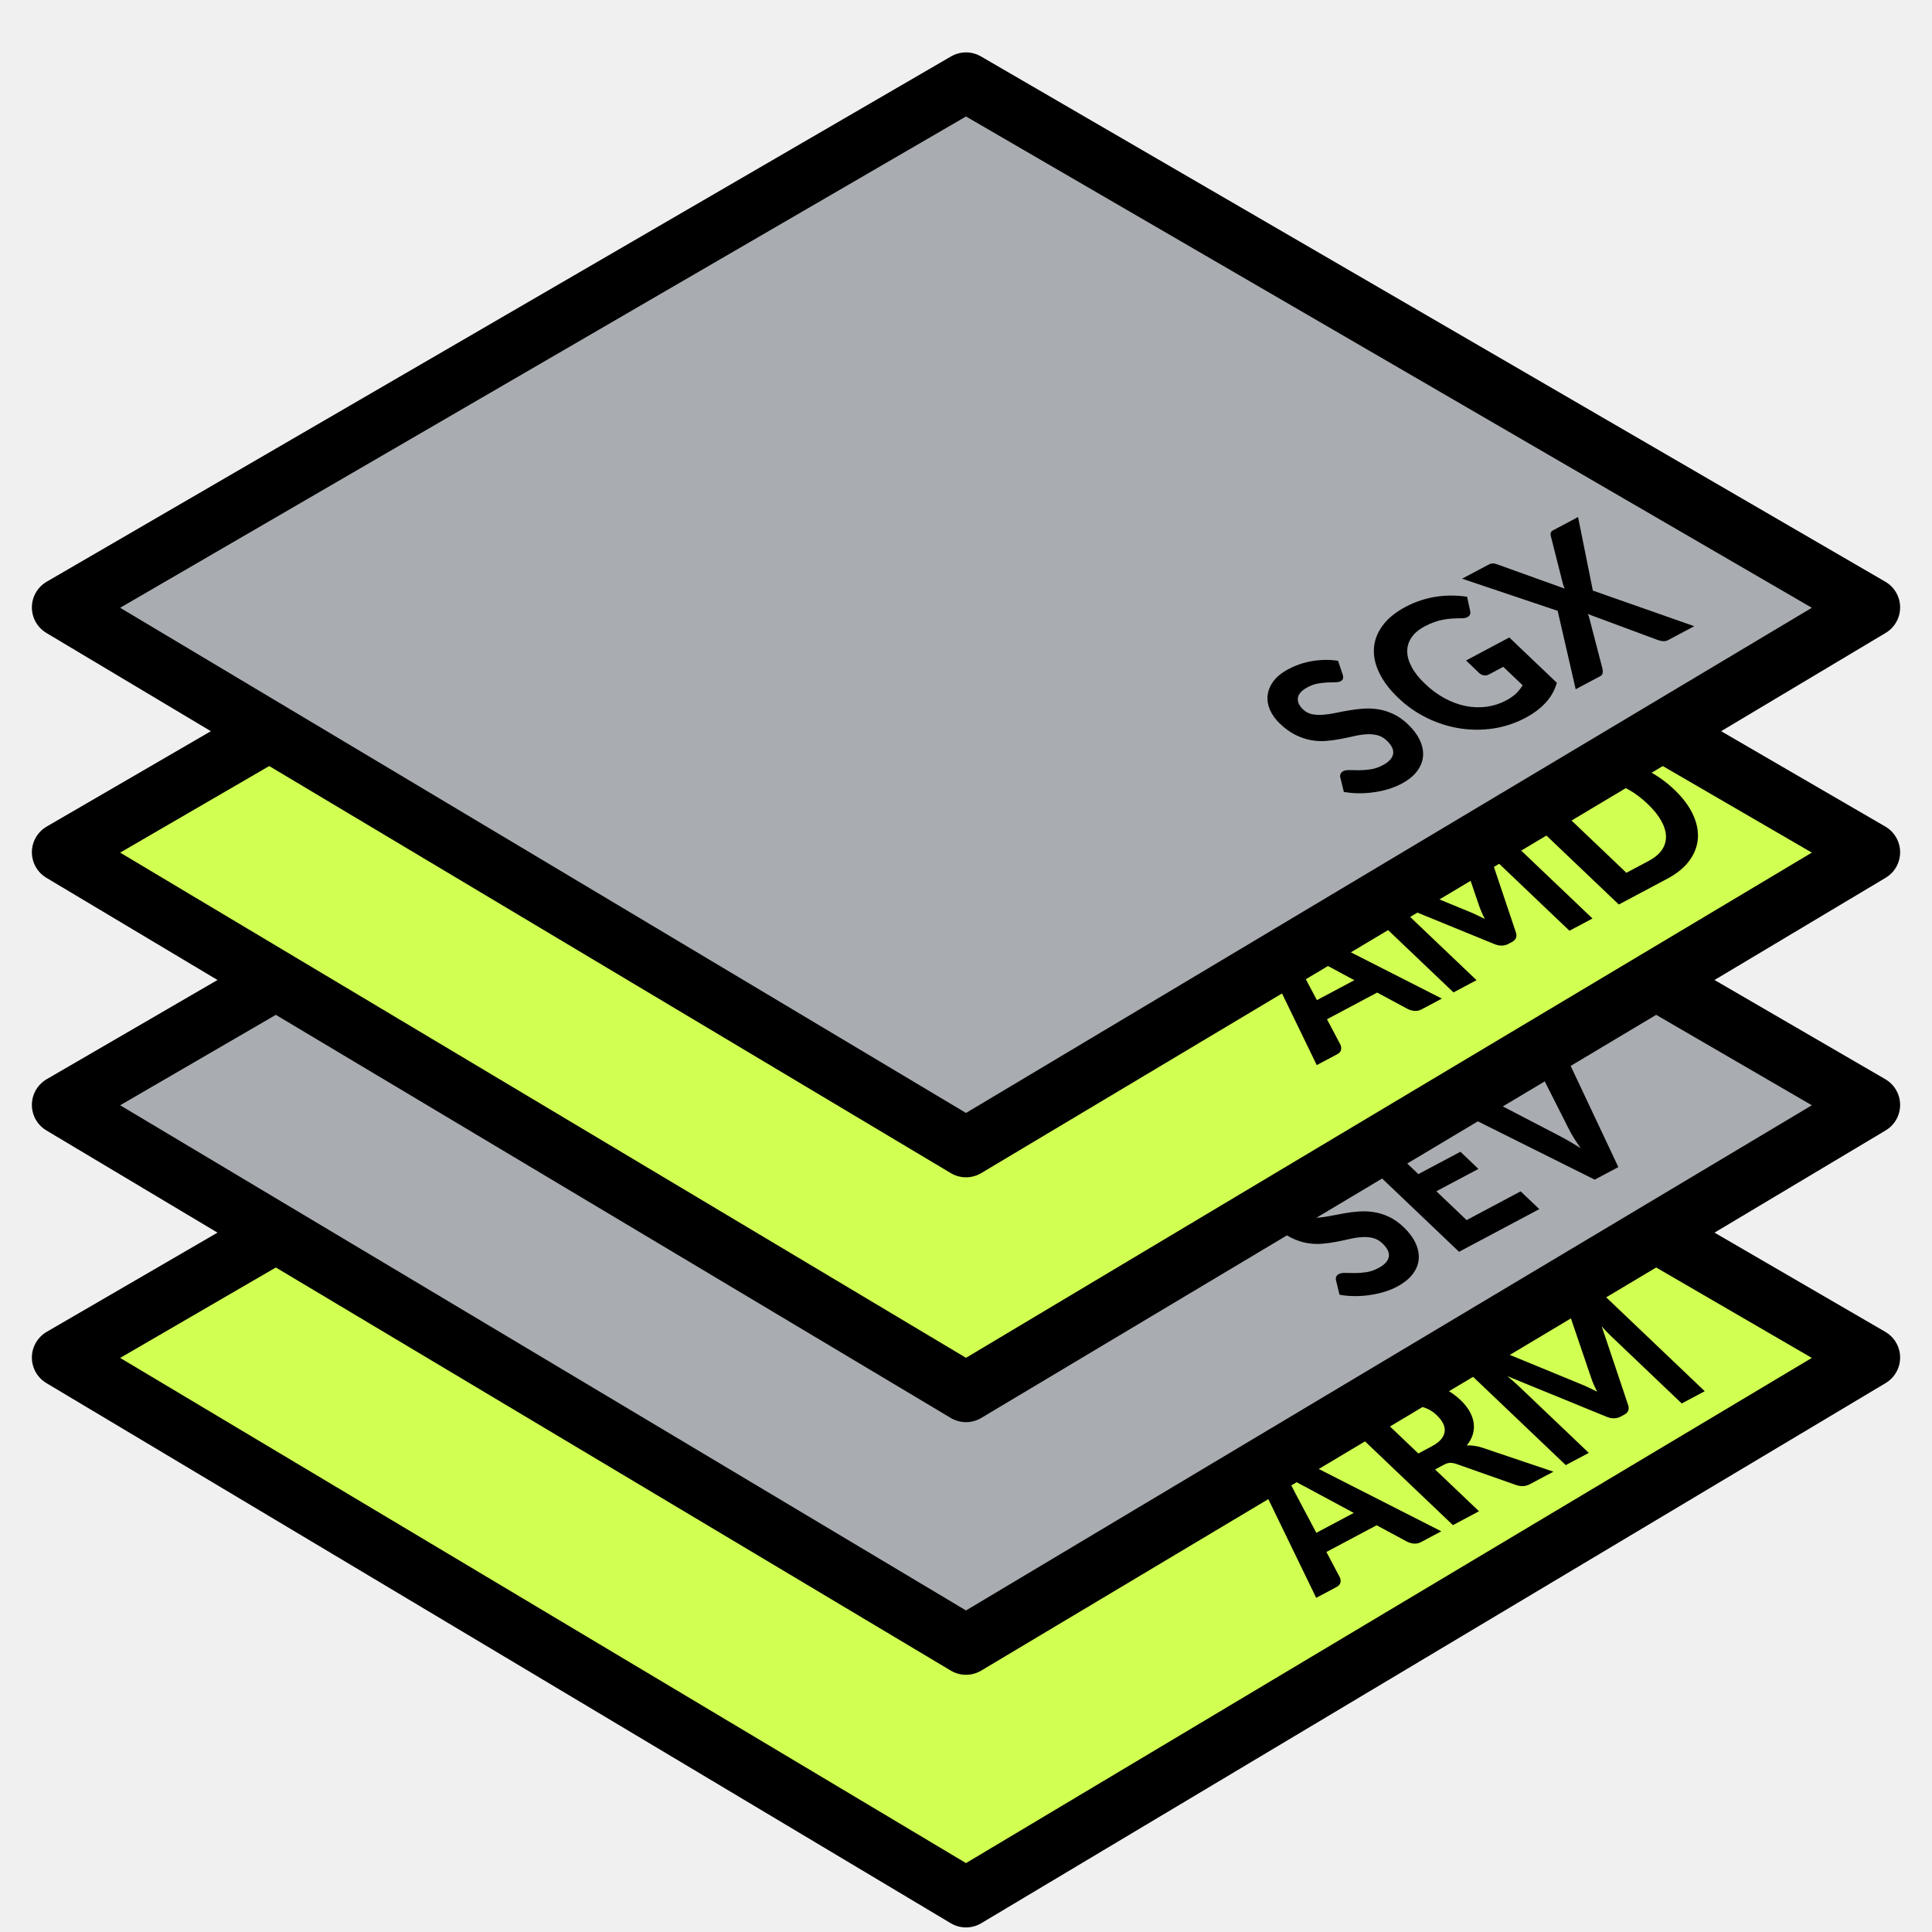
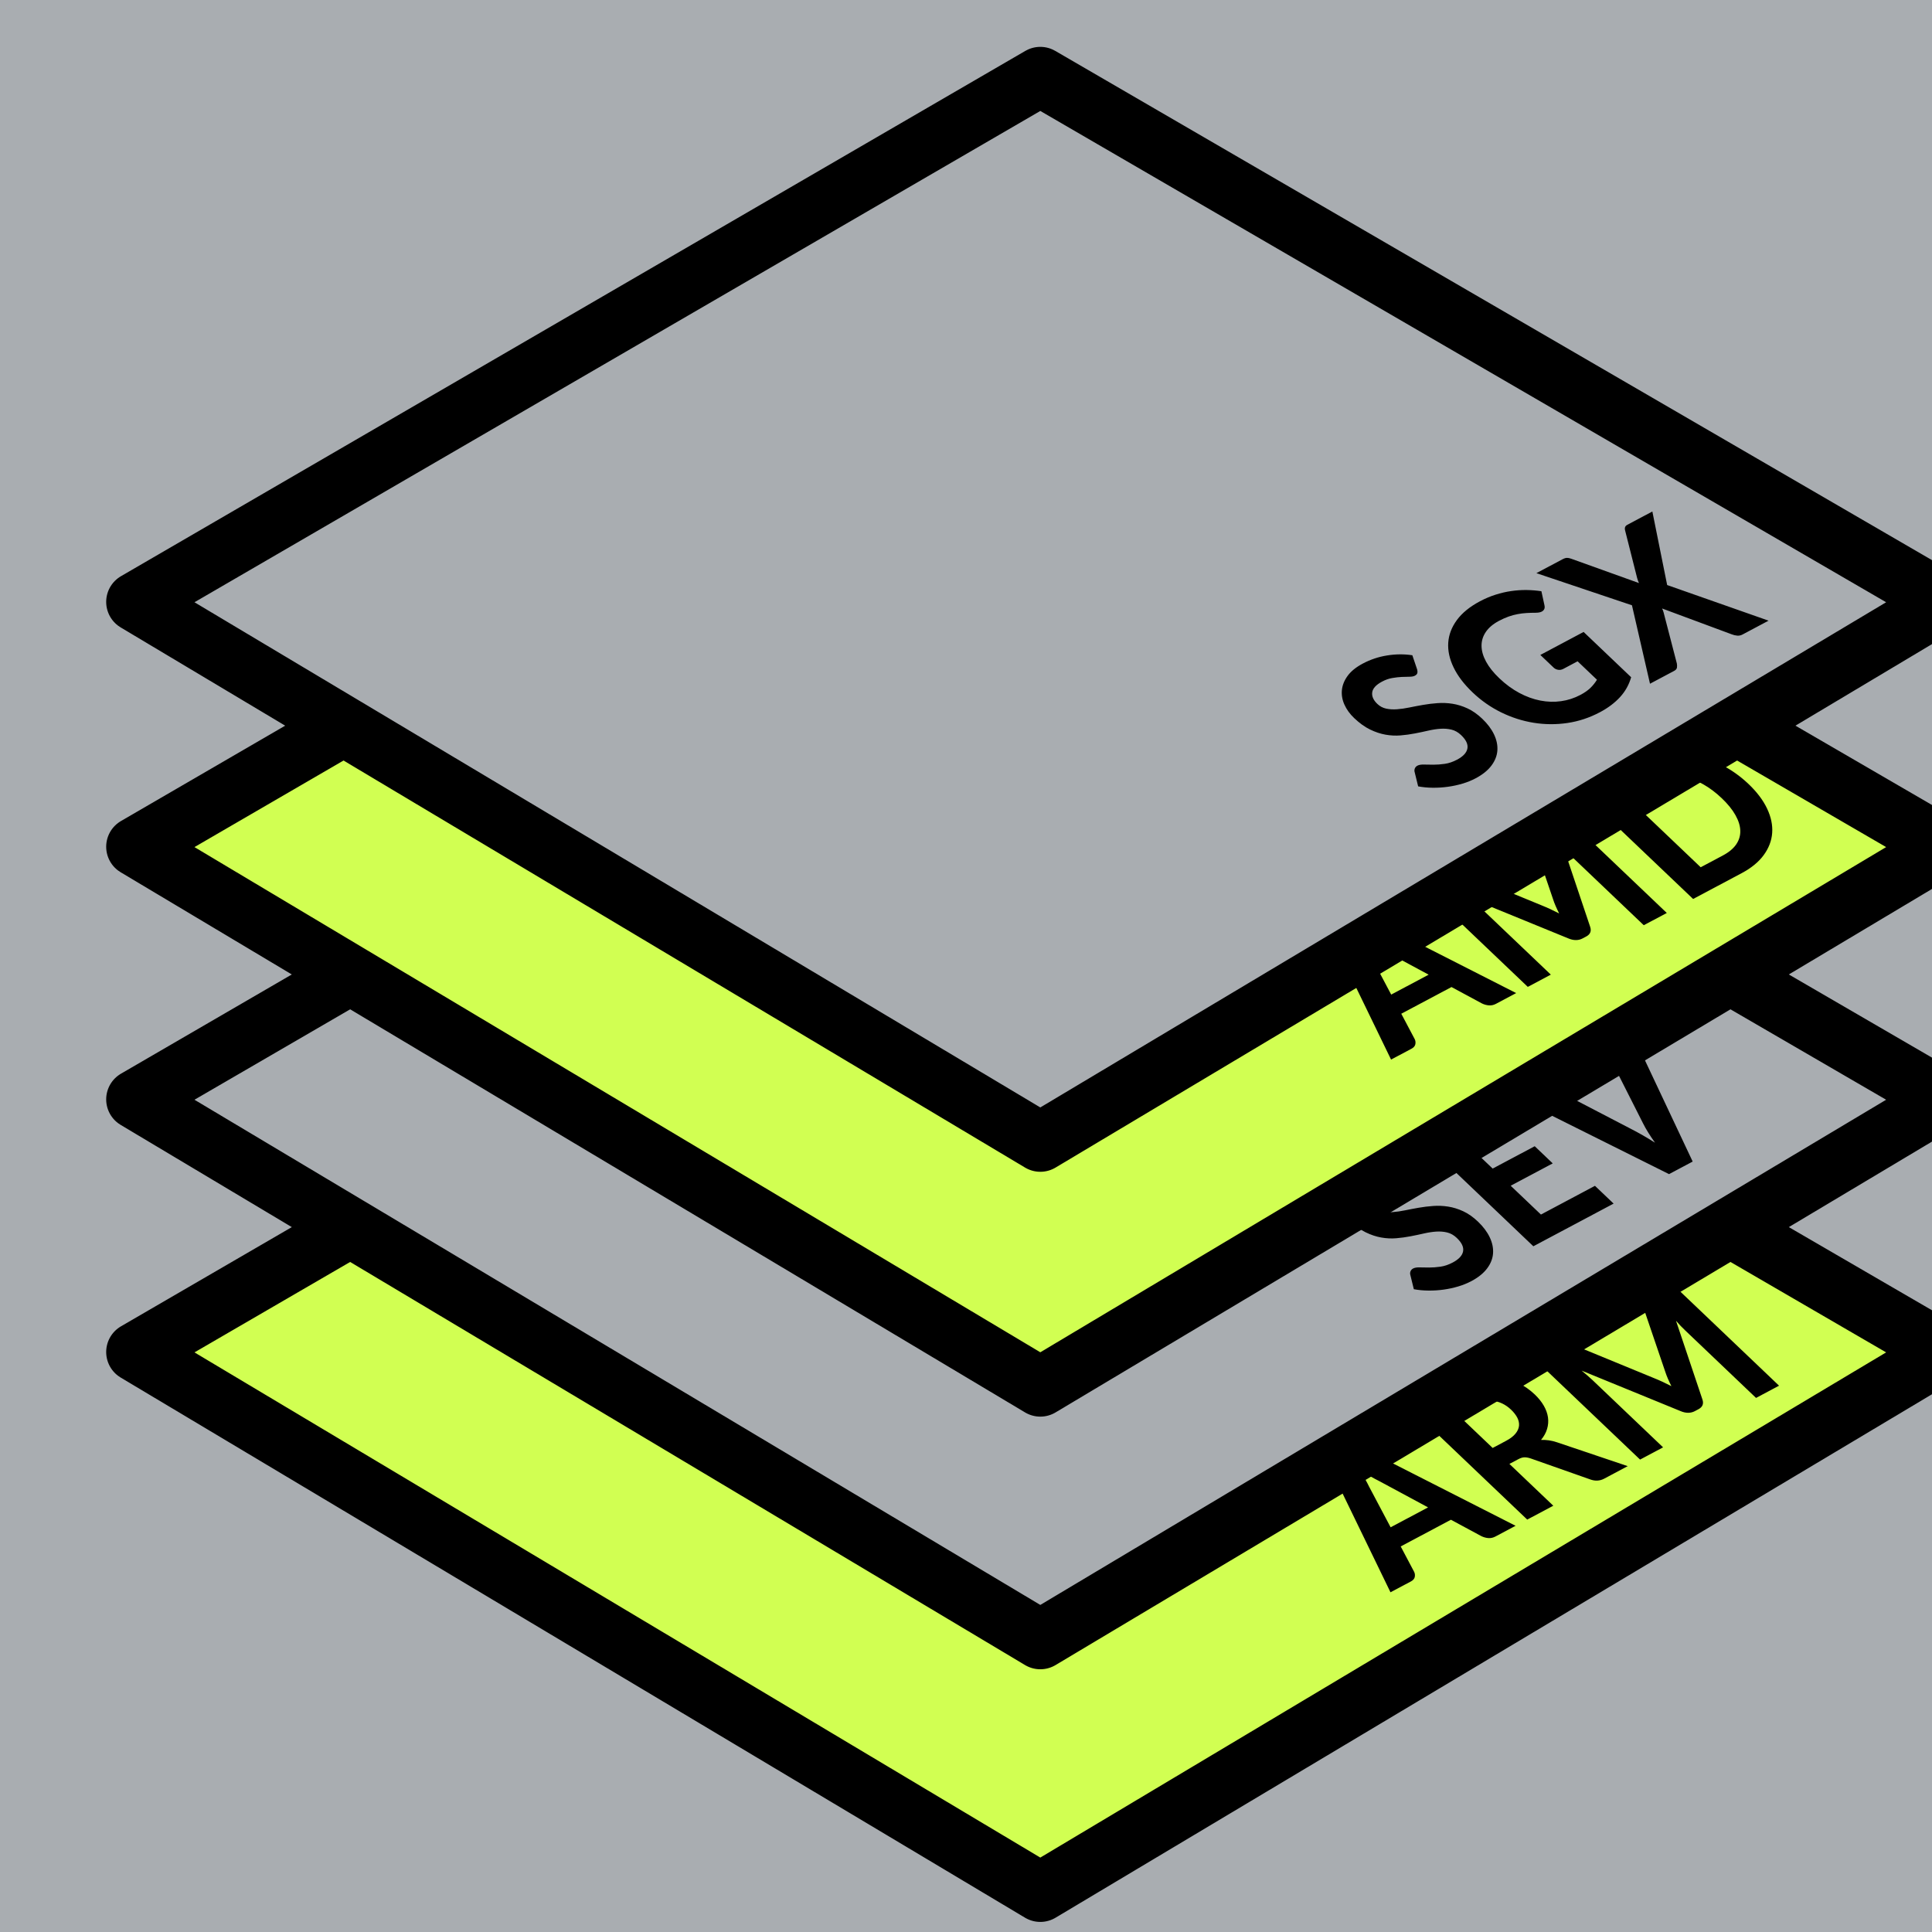
- <svg xmlns="http://www.w3.org/2000/svg" width="130" height="130" viewBox="0 0 130 130" fill="none">
-   <g id="ç¼ç»">
-     <g id="compatible" clip-path="url(#clip0)">
-       <g id="Icon-compatible">
-         <path id="ç©å½¢" fill-rule="evenodd" clip-rule="evenodd" d="M65 127.693L4.145 91.347L65 56L125.855 91.347L65 127.693Z" fill="#D1FF52" stroke="black" stroke-width="4" stroke-linejoin="round" />
-         <path id="ARM" fill-rule="evenodd" clip-rule="evenodd" d="M89.937 106.783C90.085 106.704 90.172 106.604 90.196 106.483C90.221 106.362 90.208 106.248 90.158 106.143L89.251 104.429L92.63 102.632L94.682 103.737C94.832 103.811 94.987 103.853 95.149 103.865C95.31 103.877 95.467 103.843 95.619 103.762L96.981 103.038L85.923 97.414L84.128 98.368L88.564 107.514L89.937 106.783ZM91.092 101.801L88.573 103.14L87.124 100.407C87.054 100.259 86.964 100.088 86.856 99.895C86.747 99.702 86.62 99.496 86.475 99.277C86.726 99.434 86.965 99.577 87.192 99.704C87.42 99.832 87.624 99.94 87.803 100.03L91.092 101.801ZM96.564 98.876L99.518 101.689L97.764 102.622L90.014 95.239L92.68 93.822C93.272 93.507 93.835 93.291 94.368 93.174C94.901 93.057 95.401 93.022 95.87 93.069C96.338 93.116 96.772 93.237 97.173 93.434C97.574 93.631 97.94 93.887 98.271 94.202C98.527 94.446 98.73 94.699 98.88 94.96C99.03 95.222 99.123 95.483 99.16 95.743C99.197 96.004 99.177 96.263 99.101 96.52C99.025 96.777 98.889 97.024 98.693 97.26C98.863 97.254 99.037 97.263 99.215 97.288C99.392 97.312 99.575 97.356 99.763 97.42L104.527 99.026L102.943 99.868C102.647 100.025 102.329 100.041 101.99 99.915L98 98.508C97.841 98.455 97.701 98.43 97.578 98.431C97.455 98.433 97.316 98.476 97.16 98.558L96.564 98.876ZM95.437 97.802L92.986 95.466L93.897 94.982C94.443 94.692 94.951 94.572 95.421 94.624C95.891 94.675 96.309 94.875 96.676 95.225C96.861 95.401 97.001 95.581 97.095 95.763C97.189 95.945 97.228 96.127 97.211 96.308C97.194 96.488 97.116 96.665 96.975 96.838C96.834 97.01 96.622 97.172 96.337 97.323L95.437 97.802ZM102.147 93.227L106.906 97.761L105.357 98.584L97.607 91.201L98.94 90.493C99.014 90.454 99.082 90.42 99.144 90.392C99.206 90.365 99.268 90.346 99.328 90.338C99.389 90.329 99.455 90.331 99.526 90.344C99.597 90.356 99.68 90.382 99.776 90.421L106.283 93.098C106.481 93.177 106.679 93.262 106.875 93.354C107.071 93.445 107.267 93.541 107.465 93.642C107.381 93.476 107.303 93.311 107.232 93.148C107.161 92.984 107.1 92.824 107.05 92.666L105.288 87.49C105.262 87.414 105.252 87.349 105.257 87.296C105.262 87.243 105.279 87.198 105.308 87.158C105.337 87.119 105.378 87.083 105.431 87.05C105.484 87.016 105.549 86.979 105.627 86.937L106.96 86.229L114.709 93.612L113.16 94.435L108.402 89.902C108.302 89.807 108.198 89.703 108.09 89.592C107.982 89.48 107.877 89.364 107.775 89.244L109.553 94.538C109.651 94.829 109.563 95.048 109.286 95.195L109.04 95.326C108.904 95.398 108.754 95.434 108.59 95.434C108.426 95.434 108.256 95.397 108.08 95.321L101.423 92.598C101.559 92.71 101.689 92.82 101.812 92.926C101.936 93.032 102.048 93.132 102.147 93.227Z" fill="black" />
-         <path id="ç©å½¢_2" fill-rule="evenodd" clip-rule="evenodd" d="M65 110.693L4.145 74.347L65 39L125.855 74.347L65 110.693Z" fill="#A9ADB1" stroke="black" stroke-width="4" stroke-linejoin="round" />
-         <path id="SEV" fill-rule="evenodd" clip-rule="evenodd" d="M94 86.578C94.472 86.327 94.828 86.04 95.068 85.717C95.309 85.394 95.441 85.055 95.464 84.702C95.488 84.348 95.413 83.989 95.24 83.624C95.066 83.259 94.803 82.909 94.45 82.573C94.126 82.264 93.796 82.032 93.459 81.875C93.121 81.719 92.784 81.614 92.446 81.561C92.108 81.509 91.773 81.494 91.439 81.518C91.106 81.542 90.781 81.582 90.463 81.637C90.144 81.693 89.838 81.751 89.544 81.812C89.25 81.873 88.972 81.913 88.709 81.931C88.446 81.95 88.202 81.935 87.979 81.887C87.756 81.839 87.559 81.734 87.388 81.571C87.121 81.317 87.006 81.057 87.043 80.791C87.08 80.526 87.301 80.285 87.707 80.07C87.936 79.948 88.165 79.867 88.391 79.829C88.618 79.79 88.83 79.766 89.026 79.757C89.223 79.747 89.398 79.743 89.553 79.742C89.707 79.742 89.828 79.719 89.913 79.674C90.003 79.626 90.057 79.569 90.076 79.504C90.096 79.438 90.091 79.352 90.064 79.245L89.744 78.297C89.187 78.213 88.62 78.217 88.041 78.311C87.462 78.404 86.918 78.587 86.407 78.858C85.951 79.101 85.611 79.377 85.386 79.686C85.162 79.996 85.034 80.315 85.002 80.644C84.971 80.972 85.028 81.299 85.174 81.623C85.32 81.947 85.537 82.246 85.826 82.521C86.185 82.864 86.542 83.121 86.895 83.292C87.248 83.464 87.596 83.58 87.939 83.641C88.282 83.701 88.618 83.718 88.948 83.691C89.278 83.664 89.599 83.62 89.912 83.559C90.225 83.499 90.525 83.435 90.814 83.369C91.103 83.302 91.377 83.261 91.639 83.243C91.9 83.226 92.147 83.246 92.379 83.302C92.611 83.358 92.825 83.48 93.02 83.666C93.359 83.989 93.501 84.291 93.448 84.573C93.395 84.855 93.164 85.104 92.755 85.322C92.474 85.471 92.198 85.565 91.926 85.604C91.654 85.643 91.399 85.662 91.162 85.661C90.925 85.661 90.712 85.657 90.524 85.652C90.335 85.646 90.189 85.671 90.084 85.727C90.006 85.769 89.95 85.826 89.918 85.899C89.885 85.972 89.876 86.047 89.89 86.124L90.134 87.12C90.451 87.179 90.78 87.209 91.123 87.212C91.466 87.215 91.806 87.193 92.142 87.146C92.478 87.099 92.805 87.028 93.122 86.934C93.439 86.84 93.732 86.721 94 86.578ZM103.577 81.359L102.322 80.163L98.686 82.097L96.651 80.158L99.481 78.654L98.268 77.499L95.439 79.003L93.447 77.105L97.083 75.172L95.828 73.976L90.427 76.848L98.176 84.231L103.577 81.359ZM104.56 69.333L108.896 78.531L107.306 79.376L96.143 73.808L97.558 73.056C97.71 72.975 97.866 72.941 98.028 72.953C98.189 72.965 98.345 73.008 98.495 73.081L104.795 76.359C105.033 76.481 105.284 76.618 105.55 76.77C105.816 76.922 106.087 77.086 106.362 77.262C106.196 77.028 106.044 76.801 105.907 76.581C105.769 76.36 105.652 76.152 105.555 75.955L102.914 70.732C102.864 70.626 102.852 70.512 102.878 70.39C102.905 70.267 102.992 70.167 103.14 70.088L104.56 69.333Z" fill="black" />
-         <path id="ç©å½¢_3" fill-rule="evenodd" clip-rule="evenodd" d="M65 93.694L4.145 57.347L65 22L125.855 57.347L65 93.694Z" fill="#D1FF52" stroke="black" stroke-width="4" stroke-linejoin="round" />
-         <path id="AMD" fill-rule="evenodd" clip-rule="evenodd" d="M89.976 70.938C90.124 70.86 90.21 70.76 90.235 70.638C90.259 70.517 90.246 70.403 90.196 70.298L89.29 68.584L92.668 66.787L94.721 67.892C94.871 67.966 95.026 68.009 95.188 68.021C95.349 68.033 95.506 67.998 95.657 67.917L97.019 67.193L85.961 61.569L84.167 62.523L88.602 71.669L89.976 70.938ZM91.131 65.956L88.611 67.296L87.162 64.562C87.092 64.414 87.003 64.243 86.894 64.05C86.785 63.857 86.659 63.651 86.514 63.432C86.764 63.59 87.003 63.732 87.231 63.859C87.459 63.987 87.662 64.095 87.841 64.185L91.131 65.956ZM94.593 61.419L99.352 65.953L97.803 66.777L90.053 59.394L91.386 58.685C91.46 58.646 91.528 58.612 91.59 58.585C91.652 58.557 91.713 58.539 91.774 58.53C91.835 58.522 91.901 58.524 91.972 58.536C92.043 58.549 92.126 58.575 92.221 58.614L98.728 61.29C98.927 61.369 99.124 61.455 99.32 61.546C99.516 61.637 99.713 61.733 99.91 61.835C99.826 61.668 99.749 61.503 99.678 61.34C99.607 61.177 99.546 61.016 99.496 60.858L97.733 55.683C97.708 55.606 97.698 55.542 97.703 55.489C97.708 55.436 97.725 55.39 97.754 55.351C97.783 55.312 97.823 55.275 97.876 55.242C97.929 55.209 97.995 55.171 98.073 55.13L99.405 54.421L107.155 61.804L105.606 62.628L100.847 58.094C100.748 57.999 100.644 57.896 100.536 57.784C100.428 57.672 100.323 57.556 100.221 57.436L101.998 62.73C102.097 63.021 102.008 63.24 101.732 63.388L101.486 63.518C101.35 63.59 101.2 63.627 101.036 63.627C100.872 63.627 100.701 63.589 100.525 63.514L93.868 60.79C94.005 60.903 94.135 61.012 94.258 61.118C94.382 61.224 94.493 61.325 94.593 61.419ZM112.188 59.128C112.839 58.782 113.335 58.375 113.676 57.908C114.018 57.441 114.208 56.944 114.246 56.416C114.284 55.889 114.17 55.343 113.903 54.779C113.636 54.216 113.22 53.664 112.653 53.125C112.091 52.589 111.468 52.151 110.786 51.81C110.104 51.47 109.402 51.237 108.678 51.112C107.955 50.987 107.23 50.974 106.504 51.075C105.777 51.176 105.089 51.399 104.438 51.745L101.177 53.479L108.926 60.862L112.188 59.128ZM104.197 53.736L109.436 58.728L110.933 57.932C111.33 57.721 111.626 57.475 111.821 57.195C112.015 56.914 112.108 56.608 112.1 56.277C112.093 55.945 111.985 55.594 111.778 55.223C111.571 54.853 111.263 54.472 110.853 54.082C110.447 53.695 110.024 53.379 109.583 53.132C109.142 52.886 108.7 52.714 108.258 52.616C107.815 52.518 107.376 52.495 106.942 52.547C106.507 52.598 106.091 52.729 105.693 52.941L104.197 53.736Z" fill="black" />
-         <path id="ç©å½¢_4" fill-rule="evenodd" clip-rule="evenodd" d="M65 77.218L4.145 40.872L65 5.525L125.855 40.872L65 77.218Z" fill="#A9ADB1" stroke="black" stroke-width="4" stroke-linejoin="round" />
-         <path id="SGX" fill-rule="evenodd" clip-rule="evenodd" d="M94.291 52.743C94.763 52.493 95.118 52.206 95.359 51.882C95.599 51.559 95.731 51.221 95.755 50.867C95.779 50.514 95.704 50.154 95.53 49.789C95.356 49.425 95.094 49.074 94.741 48.739C94.417 48.43 94.086 48.197 93.749 48.041C93.412 47.885 93.075 47.78 92.737 47.727C92.399 47.674 92.063 47.66 91.73 47.684C91.397 47.707 91.071 47.747 90.753 47.803C90.435 47.858 90.129 47.916 89.835 47.978C89.541 48.039 89.262 48.079 88.999 48.097C88.736 48.115 88.493 48.101 88.27 48.053C88.046 48.005 87.85 47.9 87.679 47.737C87.412 47.482 87.296 47.222 87.334 46.957C87.371 46.691 87.592 46.451 87.997 46.236C88.227 46.113 88.455 46.033 88.682 45.994C88.909 45.956 89.12 45.932 89.317 45.922C89.513 45.913 89.689 45.908 89.844 45.908C89.998 45.908 90.118 45.885 90.204 45.839C90.294 45.791 90.348 45.735 90.367 45.669C90.386 45.603 90.382 45.517 90.355 45.41L90.034 44.463C89.478 44.378 88.91 44.383 88.332 44.476C87.753 44.57 87.208 44.752 86.698 45.024C86.242 45.266 85.902 45.542 85.677 45.852C85.453 46.161 85.325 46.481 85.293 46.809C85.262 47.138 85.319 47.464 85.465 47.788C85.611 48.112 85.828 48.412 86.116 48.687C86.476 49.029 86.832 49.286 87.185 49.458C87.539 49.629 87.887 49.746 88.23 49.806C88.573 49.867 88.909 49.884 89.239 49.856C89.568 49.829 89.889 49.785 90.202 49.725C90.515 49.664 90.816 49.601 91.105 49.534C91.393 49.468 91.668 49.426 91.929 49.409C92.19 49.392 92.437 49.411 92.669 49.468C92.901 49.524 93.115 49.645 93.311 49.832C93.649 50.154 93.792 50.456 93.739 50.738C93.686 51.02 93.454 51.27 93.045 51.487C92.765 51.636 92.489 51.73 92.217 51.769C91.945 51.808 91.69 51.827 91.453 51.827C91.215 51.826 91.002 51.823 90.814 51.817C90.626 51.812 90.48 51.837 90.374 51.893C90.296 51.934 90.241 51.991 90.208 52.064C90.175 52.137 90.166 52.212 90.18 52.289L90.424 53.285C90.741 53.344 91.071 53.375 91.414 53.378C91.757 53.38 92.096 53.358 92.433 53.311C92.769 53.265 93.096 53.194 93.412 53.1C93.729 53.005 94.022 52.886 94.291 52.743ZM102.656 48.296C103.201 48.006 103.652 47.667 104.007 47.28C104.363 46.893 104.613 46.447 104.757 45.942L101.557 42.894L98.647 44.442L99.538 45.292C99.624 45.373 99.726 45.423 99.846 45.441C99.965 45.46 100.082 45.439 100.195 45.379L101.153 44.869L102.456 46.111C102.335 46.307 102.19 46.489 102.022 46.655C101.853 46.821 101.628 46.979 101.348 47.128C100.935 47.348 100.499 47.49 100.041 47.553C99.583 47.617 99.117 47.603 98.644 47.511C98.171 47.419 97.7 47.248 97.231 46.998C96.762 46.748 96.314 46.419 95.887 46.012C95.492 45.636 95.194 45.263 94.995 44.893C94.795 44.524 94.693 44.171 94.689 43.835C94.686 43.498 94.781 43.186 94.976 42.897C95.171 42.609 95.465 42.36 95.859 42.151C96.093 42.026 96.312 41.928 96.516 41.857C96.72 41.785 96.921 41.731 97.119 41.694C97.318 41.658 97.515 41.633 97.712 41.621C97.909 41.609 98.116 41.603 98.335 41.603C98.565 41.602 98.73 41.557 98.83 41.467C98.929 41.377 98.961 41.257 98.925 41.107L98.718 40.155C98.393 40.105 98.061 40.078 97.722 40.074C97.383 40.069 97.04 40.092 96.692 40.142C96.344 40.192 95.992 40.273 95.637 40.386C95.281 40.498 94.928 40.648 94.577 40.834C93.899 41.195 93.384 41.614 93.033 42.092C92.681 42.569 92.487 43.077 92.45 43.614C92.413 44.152 92.532 44.707 92.808 45.279C93.084 45.851 93.512 46.414 94.092 46.967C94.666 47.513 95.303 47.958 96.006 48.304C96.709 48.649 97.437 48.883 98.191 49.005C98.944 49.128 99.703 49.133 100.465 49.021C101.228 48.908 101.958 48.667 102.656 48.296ZM107.839 45.29C107.826 45.379 107.767 45.452 107.661 45.508L106.025 46.378L104.811 41.101L98.38 38.939L100.134 38.007C100.251 37.944 100.351 37.912 100.434 37.91C100.517 37.909 100.612 37.927 100.719 37.965L105.282 39.606C105.259 39.554 105.237 39.502 105.216 39.447C105.195 39.392 105.176 39.334 105.161 39.273L104.352 36.073C104.327 35.98 104.327 35.903 104.349 35.84C104.372 35.778 104.424 35.725 104.506 35.682L106.184 34.79L107.18 39.739L114.003 42.135L112.25 43.068C112.133 43.13 112.012 43.155 111.886 43.142C111.761 43.13 111.641 43.101 111.527 43.056L106.839 41.315C106.859 41.362 106.879 41.409 106.899 41.454C106.919 41.498 106.933 41.542 106.941 41.585L107.833 45.02C107.85 45.111 107.852 45.202 107.839 45.29Z" fill="black" />
+ <svg xmlns="http://www.w3.org/2000/svg" width="130" height="130" viewBox="0 0 130 130">
+   <g fill="none" fill-rule="evenodd">
+     <g>
+       <path fill="#FFF" d="M0 0H1440V5735H0z" transform="translate(-752 -2199)" />
+       <g>
+         <path fill="#A9ADB1" d="M0 0H1440V815H0z" transform="translate(-752 -2199) translate(0 1794)" />
+         <g>
+           <g>
+             <g>
+               <path fill="#D1FF52" stroke="#000" stroke-linejoin="round" stroke-width="4" d="M35.299 86.274L104.031 68.944 85.994 136.969 17.969 155.006z" transform="translate(-752 -2199) translate(0 1794) translate(100 384) translate(652) translate(9) rotate(-135 61 111.975)" />
+               <path fill="#000" fill-rule="nonzero" d="M82.002 121.785c.168 0 .29-.048.37-.143.078-.096.12-.202.125-.319l.004-1.939h3.827l1.293 1.94c.098.135.216.245.352.332.137.086.292.13.464.13h1.542l-7.123-10.158h-2.033l-.377 10.157h1.556zm3.359-3.857h-2.854l.005-3.094c.007-.163.008-.356.003-.577-.005-.222-.02-.463-.046-.725.147.257.292.495.433.714.141.22.27.411.386.574l2.073 3.108zm7.492 3.857l-1.287-3.87h.675c.176 0 .32.027.428.083.11.056.222.145.337.266l2.863 3.115c.24.271.528.406.863.406h1.794l-3.452-3.654c-.137-.144-.277-.27-.423-.374-.145-.105-.294-.195-.447-.27.284-.116.52-.27.707-.462.188-.191.327-.41.417-.658.09-.247.13-.521.12-.822-.01-.301-.07-.62-.181-.956-.145-.434-.348-.832-.609-1.193-.261-.362-.588-.673-.98-.935-.39-.261-.85-.465-1.375-.612-.525-.147-1.123-.22-1.794-.22H87.49l3.376 10.156h1.987zm-1.778-5.348l-1.068-3.213h1.032c.618 0 1.123.133 1.513.4.391.265.666.639.826 1.12.08.242.12.466.118.671-.003.206-.054.384-.153.536-.1.151-.253.27-.458.357-.205.086-.469.13-.79.13h-1.02zm10.145 5.348l-2.073-6.237c-.043-.13-.095-.272-.154-.423-.06-.152-.123-.31-.19-.473l4.599 5.53c.12.15.253.263.397.34.145.077.295.115.45.115h.277c.314 0 .495-.151.544-.455l.916-5.509c.034.154.072.306.115.455.043.15.086.29.13.42l2.073 6.237h1.754l-3.376-10.157h-1.51c-.088 0-.163.003-.226.007-.062.005-.115.018-.159.039-.044.02-.08.053-.11.098-.03.044-.05.106-.064.185l-.874 5.397c-.03.164-.05.334-.065.511-.014.178-.023.36-.027.546-.127-.182-.255-.359-.385-.532-.13-.172-.265-.34-.403-.504l-4.489-5.418c-.066-.079-.127-.14-.184-.185-.056-.045-.114-.077-.171-.098-.058-.021-.12-.034-.189-.039-.067-.004-.143-.007-.227-.007h-1.51l3.377 10.157h1.754z" transform="translate(-752 -2199) translate(0 1794) translate(100 384) translate(652) translate(9) rotate(-28 95.252 116.707)" />
+               <path fill="#A9ADB1" stroke="#000" stroke-linejoin="round" stroke-width="4" d="M35.299 69.274L104.031 51.944 85.994 119.969 17.969 138.006z" transform="translate(-752 -2199) translate(0 1794) translate(100 384) translate(652) translate(9) rotate(-135 61 94.975)" />
+               <path fill="#000" fill-rule="nonzero" d="M86.864 105.01c.534 0 .983-.087 1.348-.26.364-.172.64-.41.826-.71.187-.301.29-.654.307-1.057.018-.404-.05-.837-.203-1.299-.141-.424-.324-.785-.548-1.081-.225-.297-.473-.547-.747-.753-.273-.205-.563-.375-.868-.51-.306-.136-.612-.254-.919-.354-.307-.1-.604-.193-.893-.277-.288-.084-.553-.18-.794-.287-.24-.107-.448-.234-.623-.381s-.3-.333-.374-.557c-.116-.35-.095-.633.062-.85.157-.217.465-.326.924-.326.26 0 .5.036.718.109.219.072.417.15.595.234.178.084.335.162.472.235.136.072.253.108.35.108.102 0 .176-.024.224-.073.048-.05.085-.127.11-.235l.162-.987c-.451-.336-.954-.598-1.51-.787-.554-.19-1.12-.284-1.699-.284-.516 0-.946.084-1.29.252-.343.168-.606.39-.788.665-.182.276-.285.59-.308.945-.024.355.027.721.153 1.1.157.47.35.865.582 1.182.231.318.484.584.758.798.275.215.564.388.868.518.304.131.608.243.913.336.304.094.6.179.886.256.286.077.548.169.787.276.238.108.447.24.625.4.179.158.31.366.396.622.148.444.132.777-.048 1.001-.179.224-.5.336-.964.336-.318 0-.606-.046-.864-.14-.258-.093-.492-.196-.701-.308-.21-.112-.396-.214-.56-.308-.163-.093-.304-.14-.423-.14-.089 0-.164.025-.228.074-.063.049-.106.11-.13.185l-.252.994c.252.201.529.383.83.546.302.164.612.304.93.42.32.117.642.208.966.273.324.066.638.098.942.098zm10.906-.113l-.547-1.645h-4.117l-.887-2.667h3.204l-.528-1.589h-3.204l-.868-2.61h4.118l-.547-1.646h-6.117l3.376 10.157h6.117zm6.025 0l.49-10.157h-1.61c-.167 0-.291.048-.372.144-.08.095-.124.202-.13.318l-.12 5.852c-.006.22 0 .459.017.718.018.259.046.53.083.815-.161-.284-.323-.556-.486-.815-.164-.26-.322-.498-.474-.718l-4.024-5.852c-.098-.135-.215-.246-.352-.332-.137-.087-.292-.13-.464-.13h-1.602l7.243 10.157h1.8z" transform="translate(-752 -2199) translate(0 1794) translate(100 384) translate(652) translate(9) rotate(-28 92.838 99.819)" />
+               <path fill="#D1FF52" stroke="#000" stroke-linejoin="round" stroke-width="4" d="M35.299 52.274L104.031 34.944 85.994 102.969 17.969 121.006z" transform="translate(-752 -2199) translate(0 1794) translate(100 384) translate(652) translate(9) rotate(-135 61 77.975)" />
+               <path fill="#000" fill-rule="nonzero" d="M82.002 85.785c.168 0 .29-.048.37-.143.078-.096.12-.202.125-.319l.004-1.939h3.827l1.293 1.94c.098.135.216.245.352.332.137.086.292.13.464.13h1.542l-7.123-10.158h-2.033l-.377 10.157h1.556zm3.359-3.857h-2.854l.005-3.094c.007-.163.008-.356.003-.577-.005-.222-.02-.463-.046-.725.147.257.292.495.433.714.141.22.27.411.386.574l2.073 3.108zm7.26 3.857l-2.074-6.237c-.043-.13-.094-.272-.154-.423-.059-.152-.122-.31-.19-.473l4.6 5.53c.12.15.252.263.397.34.144.077.294.115.449.115h.278c.313 0 .494-.151.543-.455l.916-5.509c.034.154.072.306.115.455.043.15.087.29.13.42l2.073 6.237h1.755l-3.377-10.157h-1.51c-.087 0-.163.003-.225.007-.063.005-.116.018-.16.039-.043.02-.08.053-.11.098-.029.044-.05.106-.063.185l-.874 5.397c-.03.164-.052.334-.065.511-.014.178-.023.36-.027.546-.127-.182-.256-.359-.386-.532-.13-.172-.264-.34-.402-.504l-4.49-5.418c-.065-.079-.127-.14-.183-.185-.057-.045-.114-.077-.172-.098-.058-.021-.12-.034-.188-.039-.068-.004-.144-.007-.228-.007H87.49l3.376 10.157h1.755zm14.538 0c.737 0 1.366-.126 1.887-.378.52-.252.922-.602 1.203-1.05.281-.448.437-.983.466-1.606.029-.623-.08-1.306-.327-2.048-.245-.737-.589-1.416-1.031-2.037-.443-.62-.954-1.156-1.534-1.606-.58-.45-1.214-.802-1.903-1.054-.688-.252-1.4-.378-2.138-.378h-3.694l3.377 10.157h3.694zm-2.242-1.645l-2.283-6.867h1.695c.45 0 .88.08 1.287.238.408.159.785.385 1.13.68.345.293.654.653.927 1.077.274.425.5.903.676 1.435.178.537.272 1.018.28 1.442.01.425-.06.785-.209 1.082-.149.296-.375.522-.678.679-.303.156-.68.234-1.13.234h-1.695z" transform="translate(-752 -2199) translate(0 1794) translate(100 384) translate(652) translate(9) rotate(-28 95.583 80.707)" />
+               <path fill="#A9ADB1" stroke="#000" stroke-linejoin="round" stroke-width="4" d="M35.299 35.799L104.031 18.469 85.994 86.494 17.969 104.531z" transform="translate(-752 -2199) translate(0 1794) translate(100 384) translate(652) translate(9) rotate(-135 61 61.5)" />
+               <path fill="#000" fill-rule="nonzero" d="M86.864 70.01c.534 0 .983-.087 1.348-.26.364-.172.64-.41.826-.71.187-.301.29-.654.307-1.057.018-.404-.05-.837-.203-1.299-.141-.424-.324-.785-.548-1.081-.225-.297-.473-.547-.747-.753-.273-.205-.563-.375-.868-.51-.306-.136-.612-.254-.919-.354-.307-.1-.604-.193-.893-.277-.288-.084-.553-.18-.794-.287-.24-.107-.448-.234-.623-.381s-.3-.333-.374-.557c-.116-.35-.095-.633.062-.85.157-.217.465-.326.924-.326.26 0 .5.036.718.109.219.072.417.15.595.234.178.084.335.162.472.235.136.072.253.108.35.108.102 0 .176-.024.224-.073.048-.05.085-.127.11-.235l.162-.987c-.451-.336-.954-.598-1.51-.787-.554-.19-1.12-.284-1.699-.284-.516 0-.946.084-1.29.252-.343.168-.606.39-.788.665-.182.276-.285.59-.308.945-.024.355.027.721.153 1.1.157.47.35.865.582 1.182.231.318.484.584.758.798.275.215.564.388.868.518.304.131.608.243.913.336.304.094.6.179.886.256.286.077.548.169.787.276.238.108.447.24.625.4.179.158.31.366.396.622.148.444.132.777-.048 1.001-.179.224-.5.336-.964.336-.318 0-.606-.046-.864-.14-.258-.093-.492-.196-.701-.308-.21-.112-.396-.214-.56-.308-.163-.093-.304-.14-.423-.14-.089 0-.164.025-.228.074-.063.049-.106.11-.13.185l-.252.994c.252.201.529.383.83.546.302.164.612.304.93.42.32.117.642.208.966.273.324.066.638.098.942.098zm9.474 0c.618 0 1.175-.088 1.67-.263.496-.175.926-.452 1.29-.83l-1.394-4.193h-3.297l.389 1.17c.037.111.104.203.201.276.097.072.21.108.337.108h1.086l.568 1.708c-.2.117-.413.21-.64.277-.227.067-.499.101-.817.101-.467 0-.919-.079-1.353-.238-.435-.158-.84-.39-1.214-.693-.374-.303-.71-.675-1.006-1.116-.297-.441-.538-.942-.724-1.502-.173-.518-.26-.987-.263-1.407-.003-.42.073-.779.228-1.078.154-.298.385-.53.693-.693.307-.163.684-.245 1.13-.245.264 0 .504.017.718.05.214.032.417.079.609.14.192.06.378.131.558.213.179.081.365.174.558.276.204.108.37.145.5.112.131-.032.216-.123.254-.273l.264-.938c-.263-.196-.544-.375-.84-.539-.298-.163-.612-.304-.943-.423-.33-.12-.68-.213-1.046-.28-.367-.068-.749-.102-1.146-.102-.768 0-1.42.129-1.954.385-.535.257-.945.614-1.23 1.071-.284.458-.44 1.004-.464 1.638-.026.635.088 1.333.341 2.093.25.752.604 1.445 1.062 2.08.458.634.991 1.182 1.6 1.644.608.462 1.275.823 2 1.082.727.259 1.485.388 2.275.388zm5.729-.113c.119 0 .205-.036.258-.108.053-.073.094-.153.122-.242l.825-3.45c.013-.043.021-.088.025-.137l.012-.15 3.322 3.737c.08.094.172.175.277.245.105.07.223.105.356.105h1.986l-4.9-5.32 1.444-4.837h-1.9c-.093 0-.164.022-.213.067-.05.044-.085.113-.107.206l-.788 3.206c-.015.061-.026.12-.033.179-.007.058-.013.115-.016.171l-3.26-3.59c-.076-.085-.151-.145-.225-.183-.074-.037-.178-.056-.31-.056h-1.986l4.663 4.928-1.406 5.23h1.854z" transform="translate(-752 -2199) translate(0 1794) translate(100 384) translate(652) translate(9) rotate(-28 95.32 64.819)" />
+             </g>
+           </g>
+         </g>
      </g>
    </g>
  </g>
-   <defs>
-     <clipPath id="clip0">
-       <rect width="264" height="311" fill="white" transform="translate(0 -21)" />
-     </clipPath>
-   </defs>
</svg>
